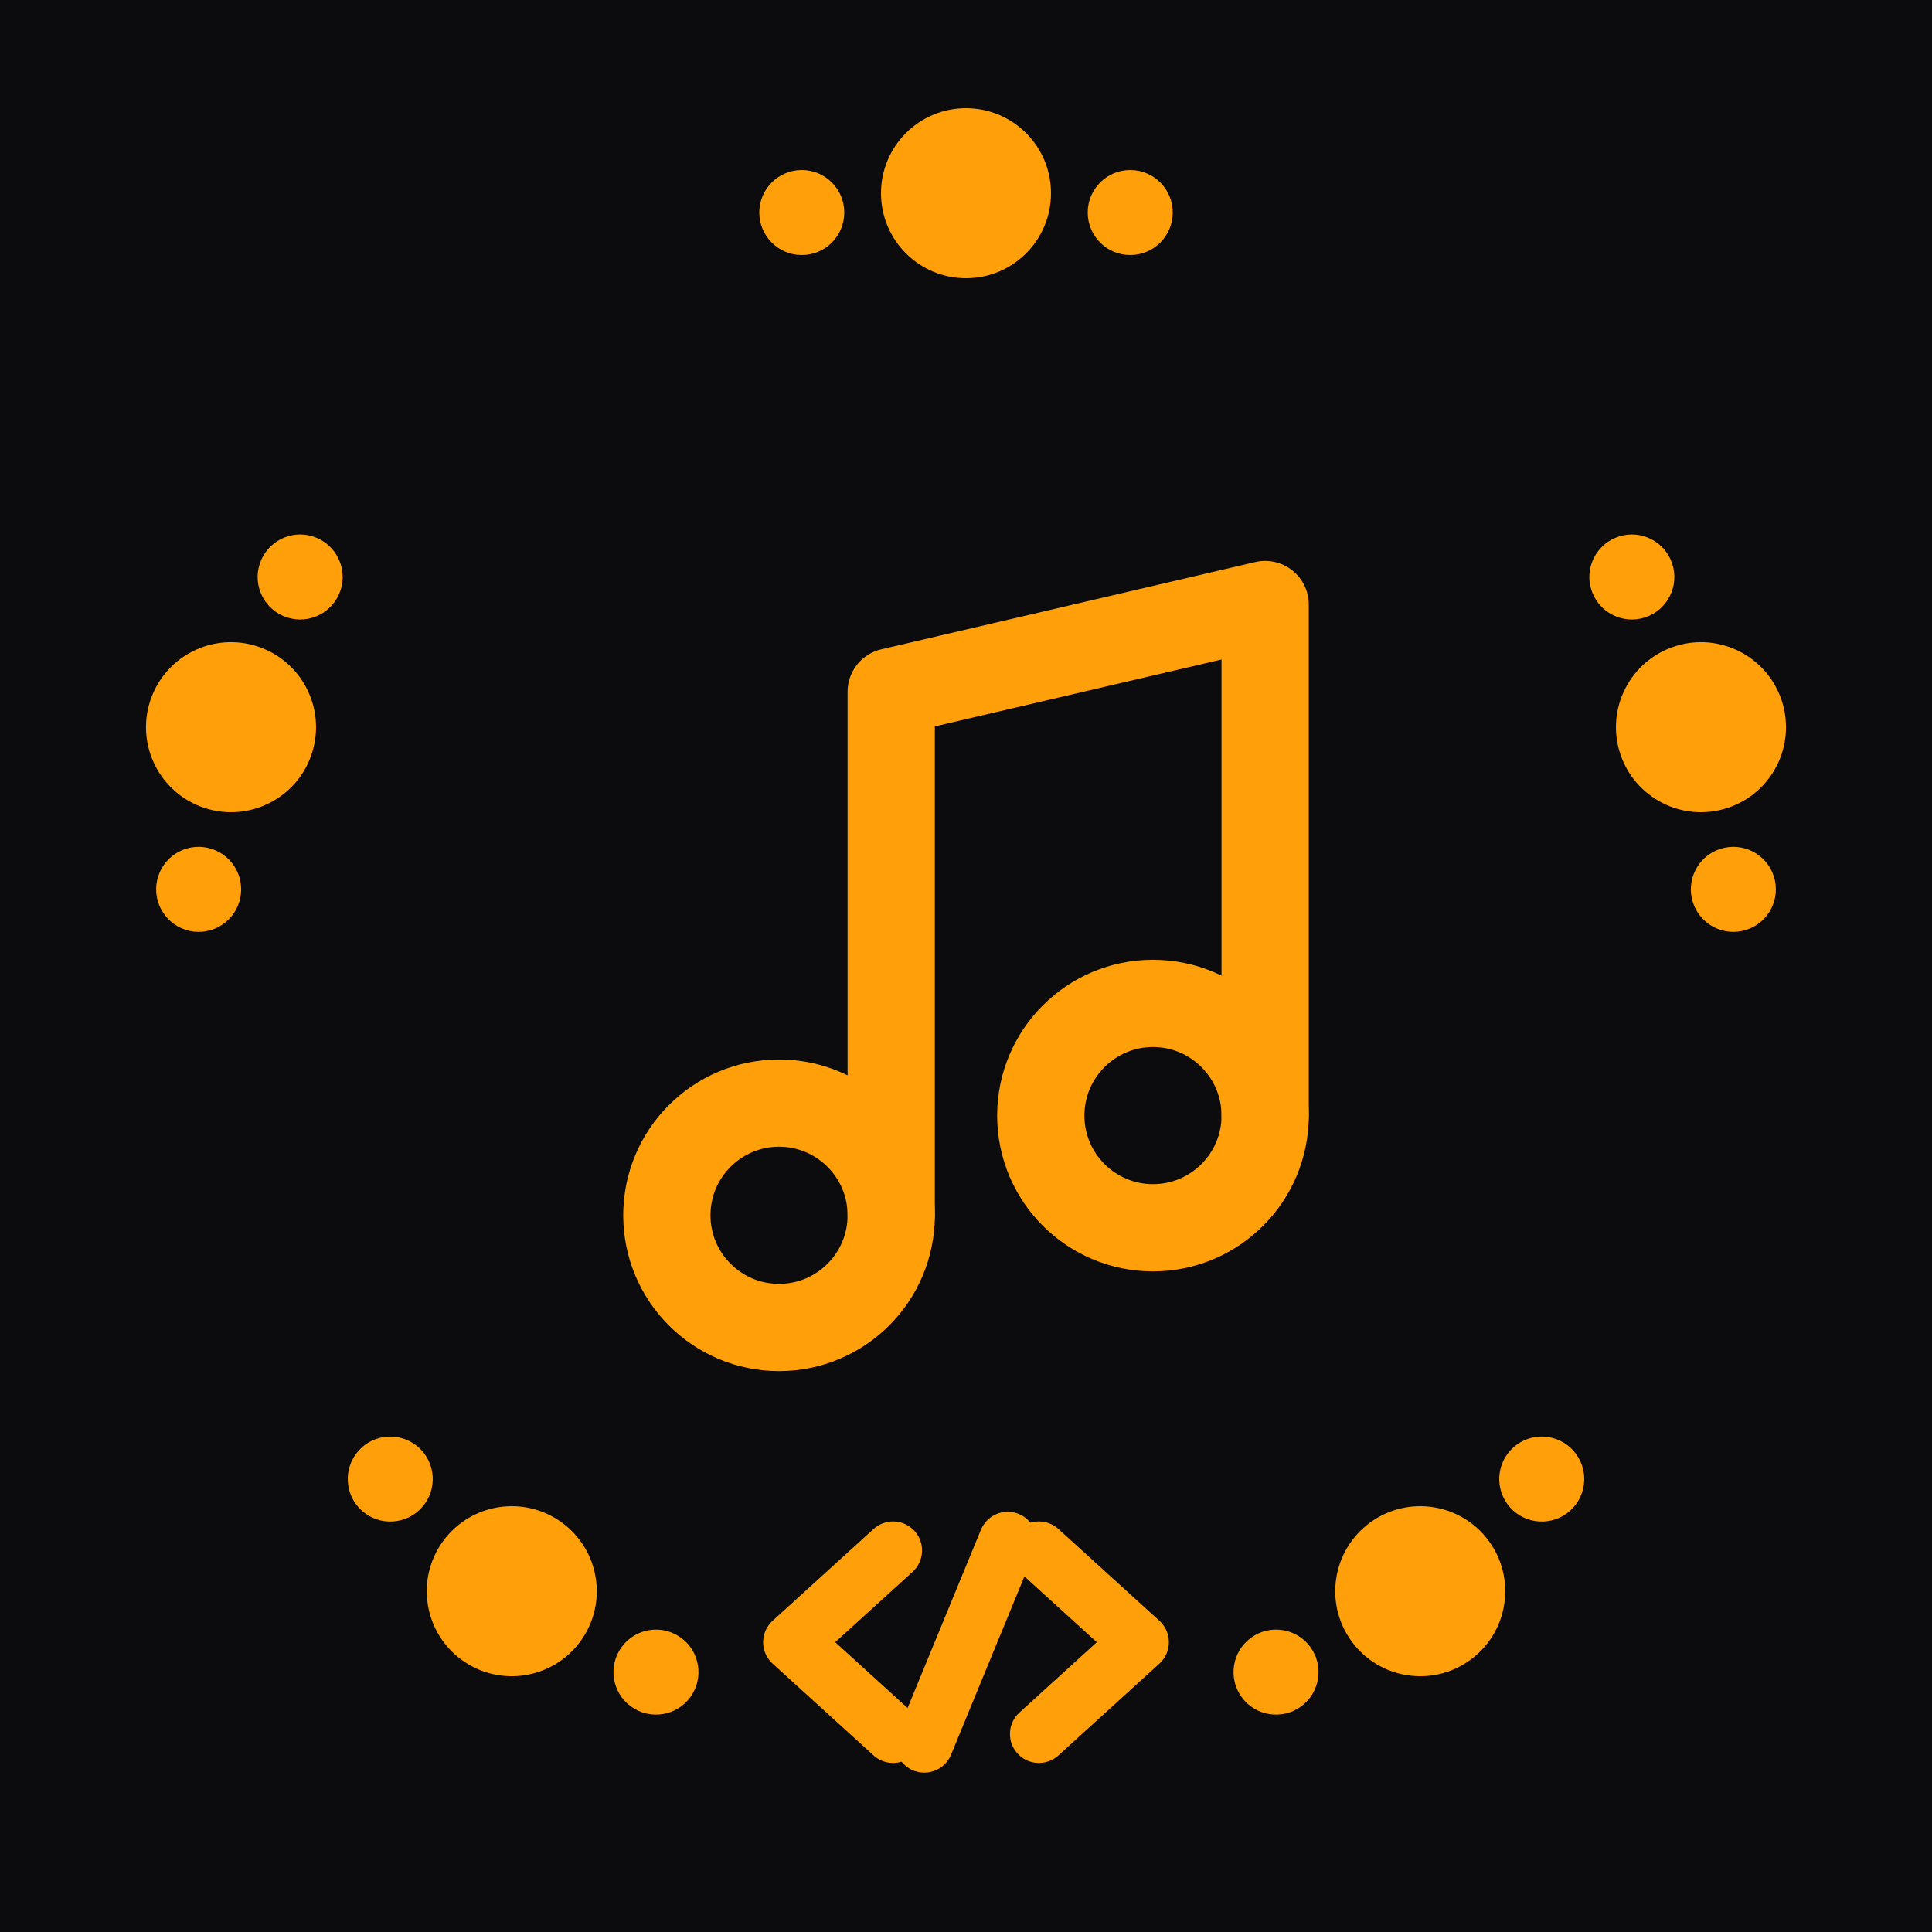
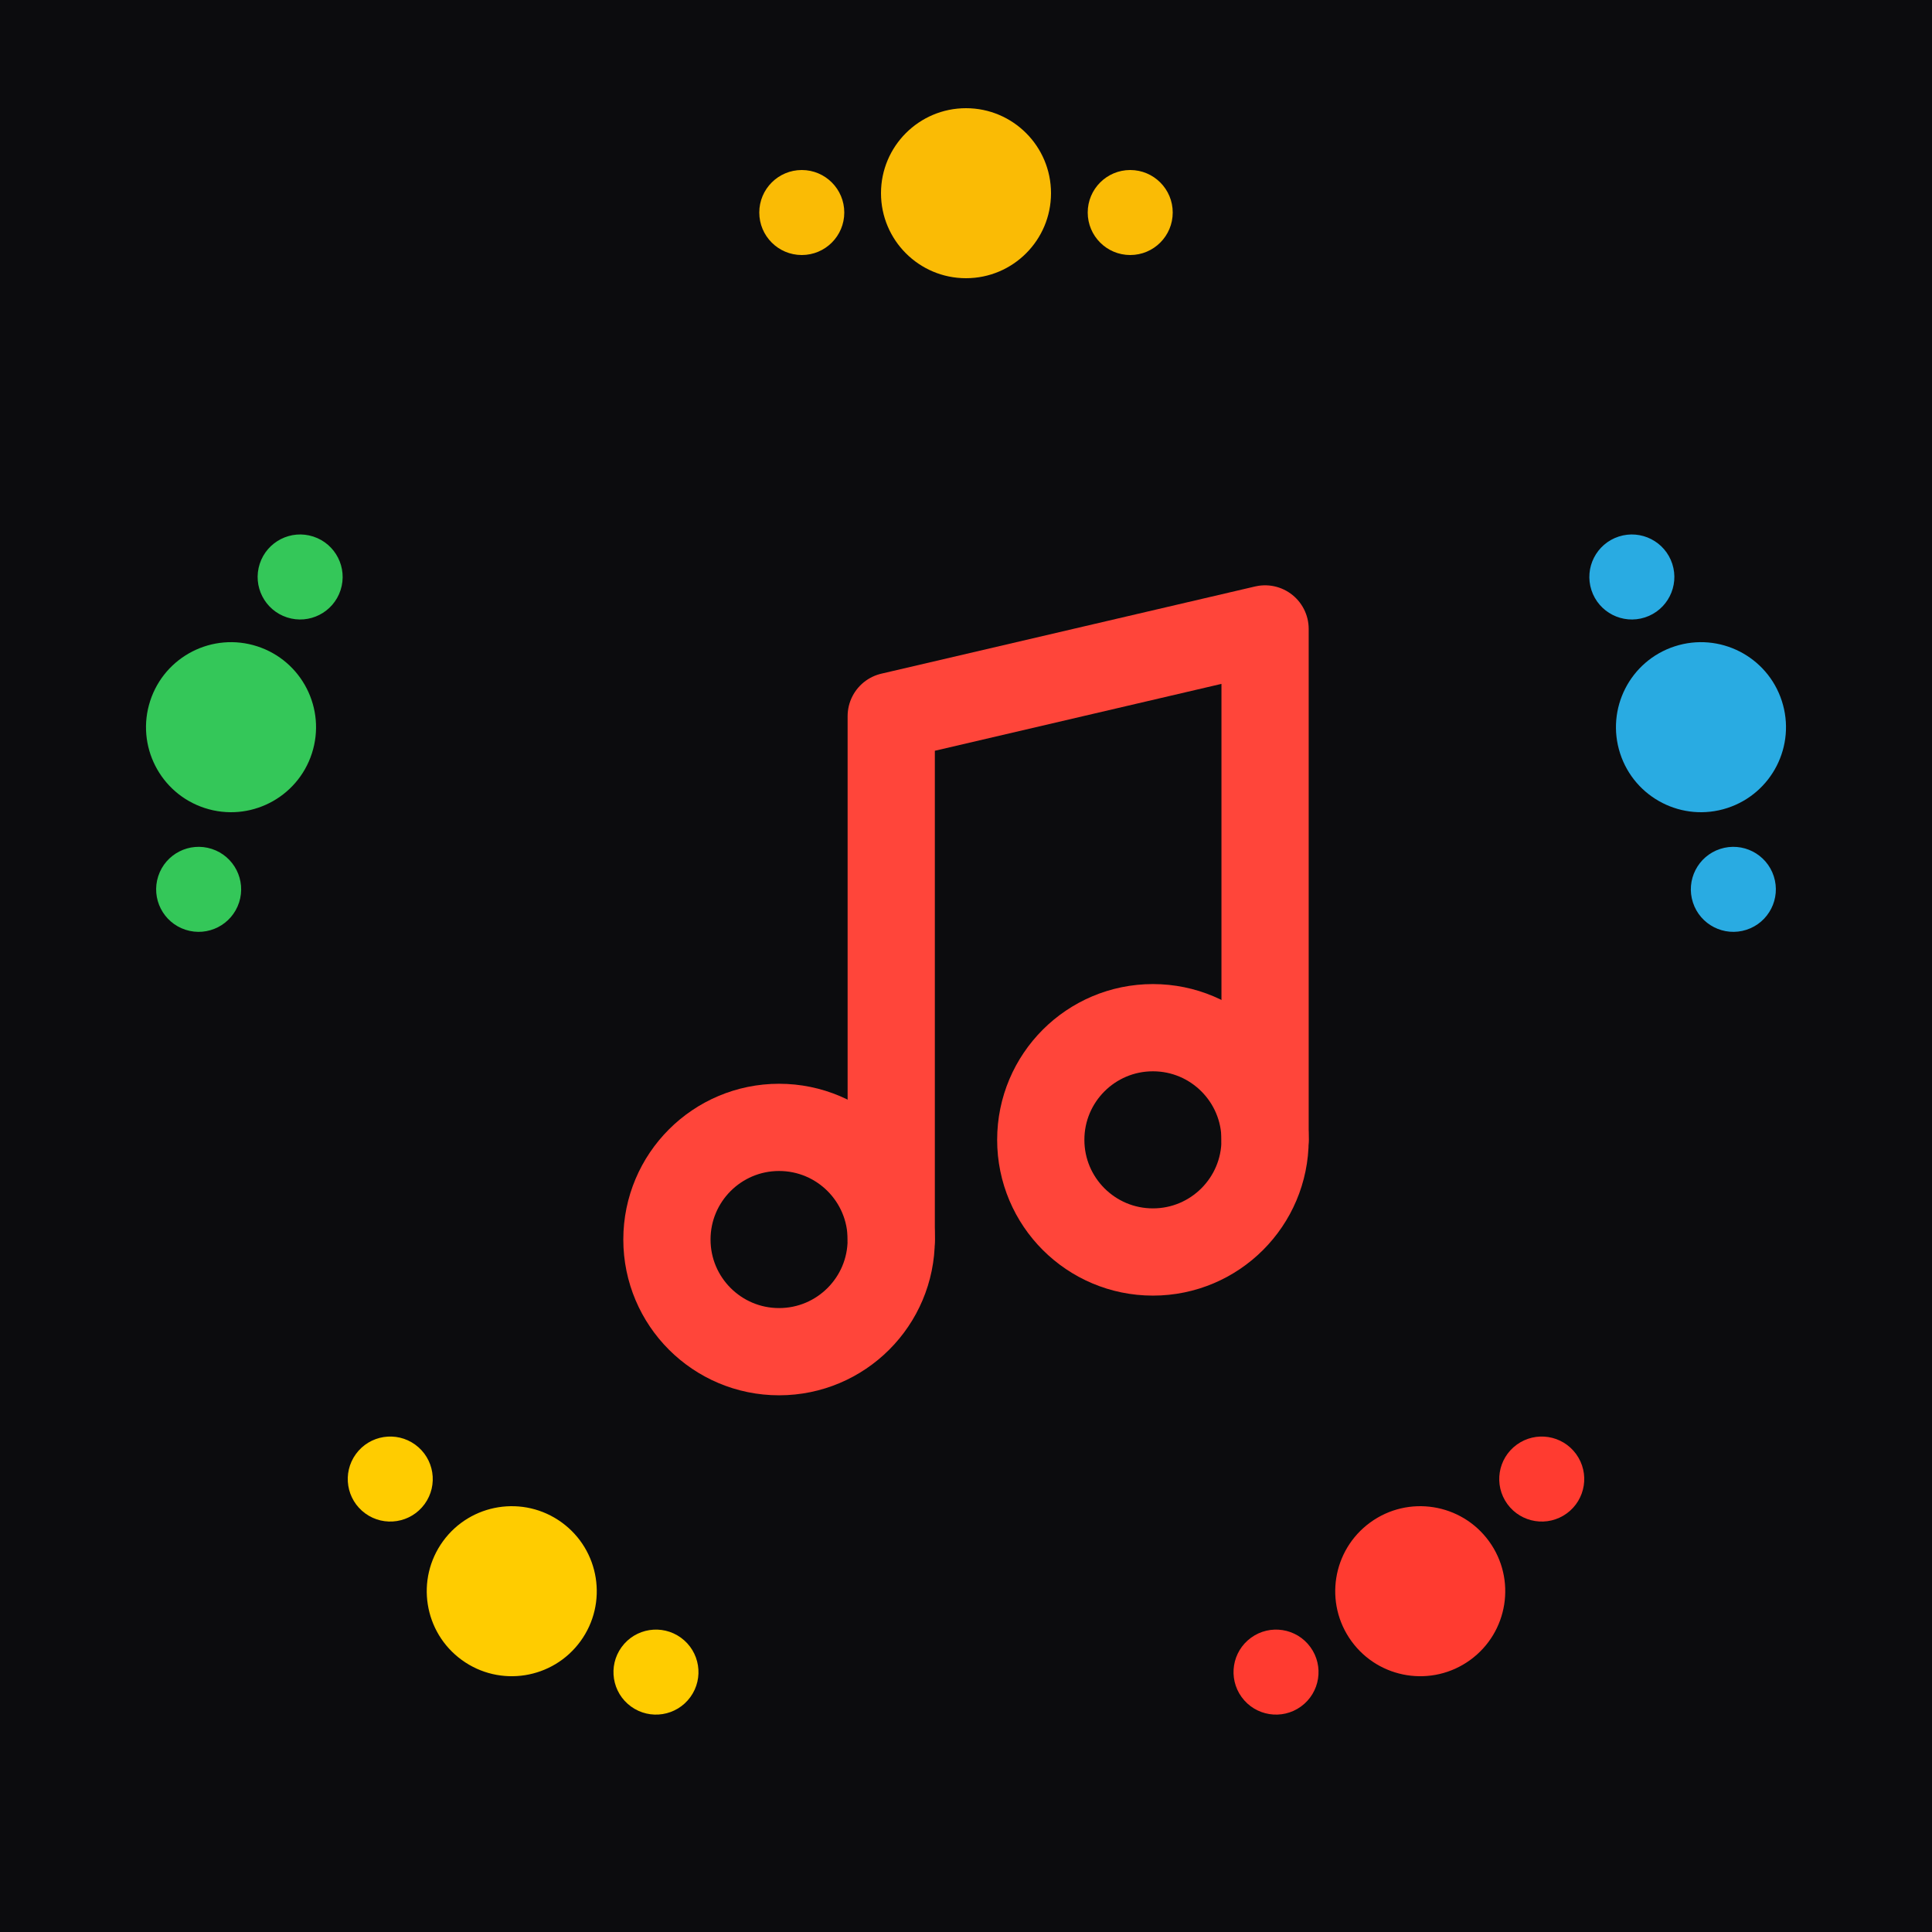
<svg xmlns="http://www.w3.org/2000/svg" width="100" height="100" viewBox="0 0 100 100">
  <rect width="100" height="100" fill="#0C0C0E" />
  <g transform="rotate(0, 50, 50)">
-     <circle cx="50" cy="10" r="4.4" fill="#FF9F0A" />
-     <circle cx="41.5" cy="11" r="2.2" fill="#FF9F0A" />
-     <circle cx="58.5" cy="11" r="2.2" fill="#FF9F0A" />
+     <circle cx="50" cy="10" r="4.4" fill="#FABB05" />
+     <circle cx="41.5" cy="11" r="2.2" fill="#FABB05" />
+     <circle cx="58.5" cy="11" r="2.2" fill="#FABB05" />
  </g>
  <g transform="rotate(72, 50, 50)">
-     <circle cx="50" cy="10" r="4.4" fill="#FF9F0A" />
-     <circle cx="41.5" cy="11" r="2.2" fill="#FF9F0A" />
-     <circle cx="58.5" cy="11" r="2.2" fill="#FF9F0A" />
+     <circle cx="50" cy="10" r="4.4" fill="#29ABE2" />
+     <circle cx="41.5" cy="11" r="2.2" fill="#29ABE2" />
+     <circle cx="58.5" cy="11" r="2.2" fill="#29ABE2" />
  </g>
  <g transform="rotate(144, 50, 50)">
-     <circle cx="50" cy="10" r="4.4" fill="#FF9F0A" />
-     <circle cx="41.5" cy="11" r="2.2" fill="#FF9F0A" />
-     <circle cx="58.5" cy="11" r="2.2" fill="#FF9F0A" />
+     <circle cx="50" cy="10" r="4.4" fill="#FF3B30" />
+     <circle cx="41.5" cy="11" r="2.2" fill="#FF3B30" />
+     <circle cx="58.5" cy="11" r="2.2" fill="#FF3B30" />
  </g>
  <g transform="rotate(216, 50, 50)">
-     <circle cx="50" cy="10" r="4.4" fill="#FF9F0A" />
-     <circle cx="41.5" cy="11" r="2.2" fill="#FF9F0A" />
-     <circle cx="58.5" cy="11" r="2.2" fill="#FF9F0A" />
+     <circle cx="50" cy="10" r="4.4" fill="#FFCC00" />
+     <circle cx="41.5" cy="11" r="2.2" fill="#FFCC00" />
+     <circle cx="58.5" cy="11" r="2.2" fill="#FFCC00" />
  </g>
  <g transform="rotate(288, 50, 50)">
-     <circle cx="50" cy="10" r="4.4" fill="#FF9F0A" />
-     <circle cx="41.5" cy="11" r="2.2" fill="#FF9F0A" />
-     <circle cx="58.5" cy="11" r="2.2" fill="#FF9F0A" />
+     <circle cx="50" cy="10" r="4.4" fill="#34C759" />
+     <circle cx="41.5" cy="11" r="2.2" fill="#34C759" />
+     <circle cx="58.5" cy="11" r="2.2" fill="#34C759" />
  </g>
-   <g transform="translate(25.48387 15.16129) scale(2.580645)">
-     <g color="#FF9F0A" fill="none" stroke="#FF9F0A" stroke-width="1.75" stroke-linecap="round" stroke-linejoin="round">
+   <g transform="translate(25.490 16.428) scale(2.58)">
+     <g fill="none" stroke="#FF453A" stroke-width="1.75" stroke-linecap="round" stroke-linejoin="round">
      <path d="M8 18.5V8l7.5-1.75v10.25" />
      <circle cx="5.75" cy="18.5" r="2.25" />
      <circle cx="13.25" cy="16.5" r="2.25" />
    </g>
  </g>
-   <g fill="none" stroke="#FF9F0A" stroke-width="3" stroke-linecap="round" stroke-linejoin="round">
-     <path d="M46.225 80.25 L41 85 L46.225 89.75" />
-     <path d="M53.775 80.25 L59 85 L53.775 89.75" />
-     <path d="M52.16 79.75 L47.84 90.25" />
-   </g>
</svg>
